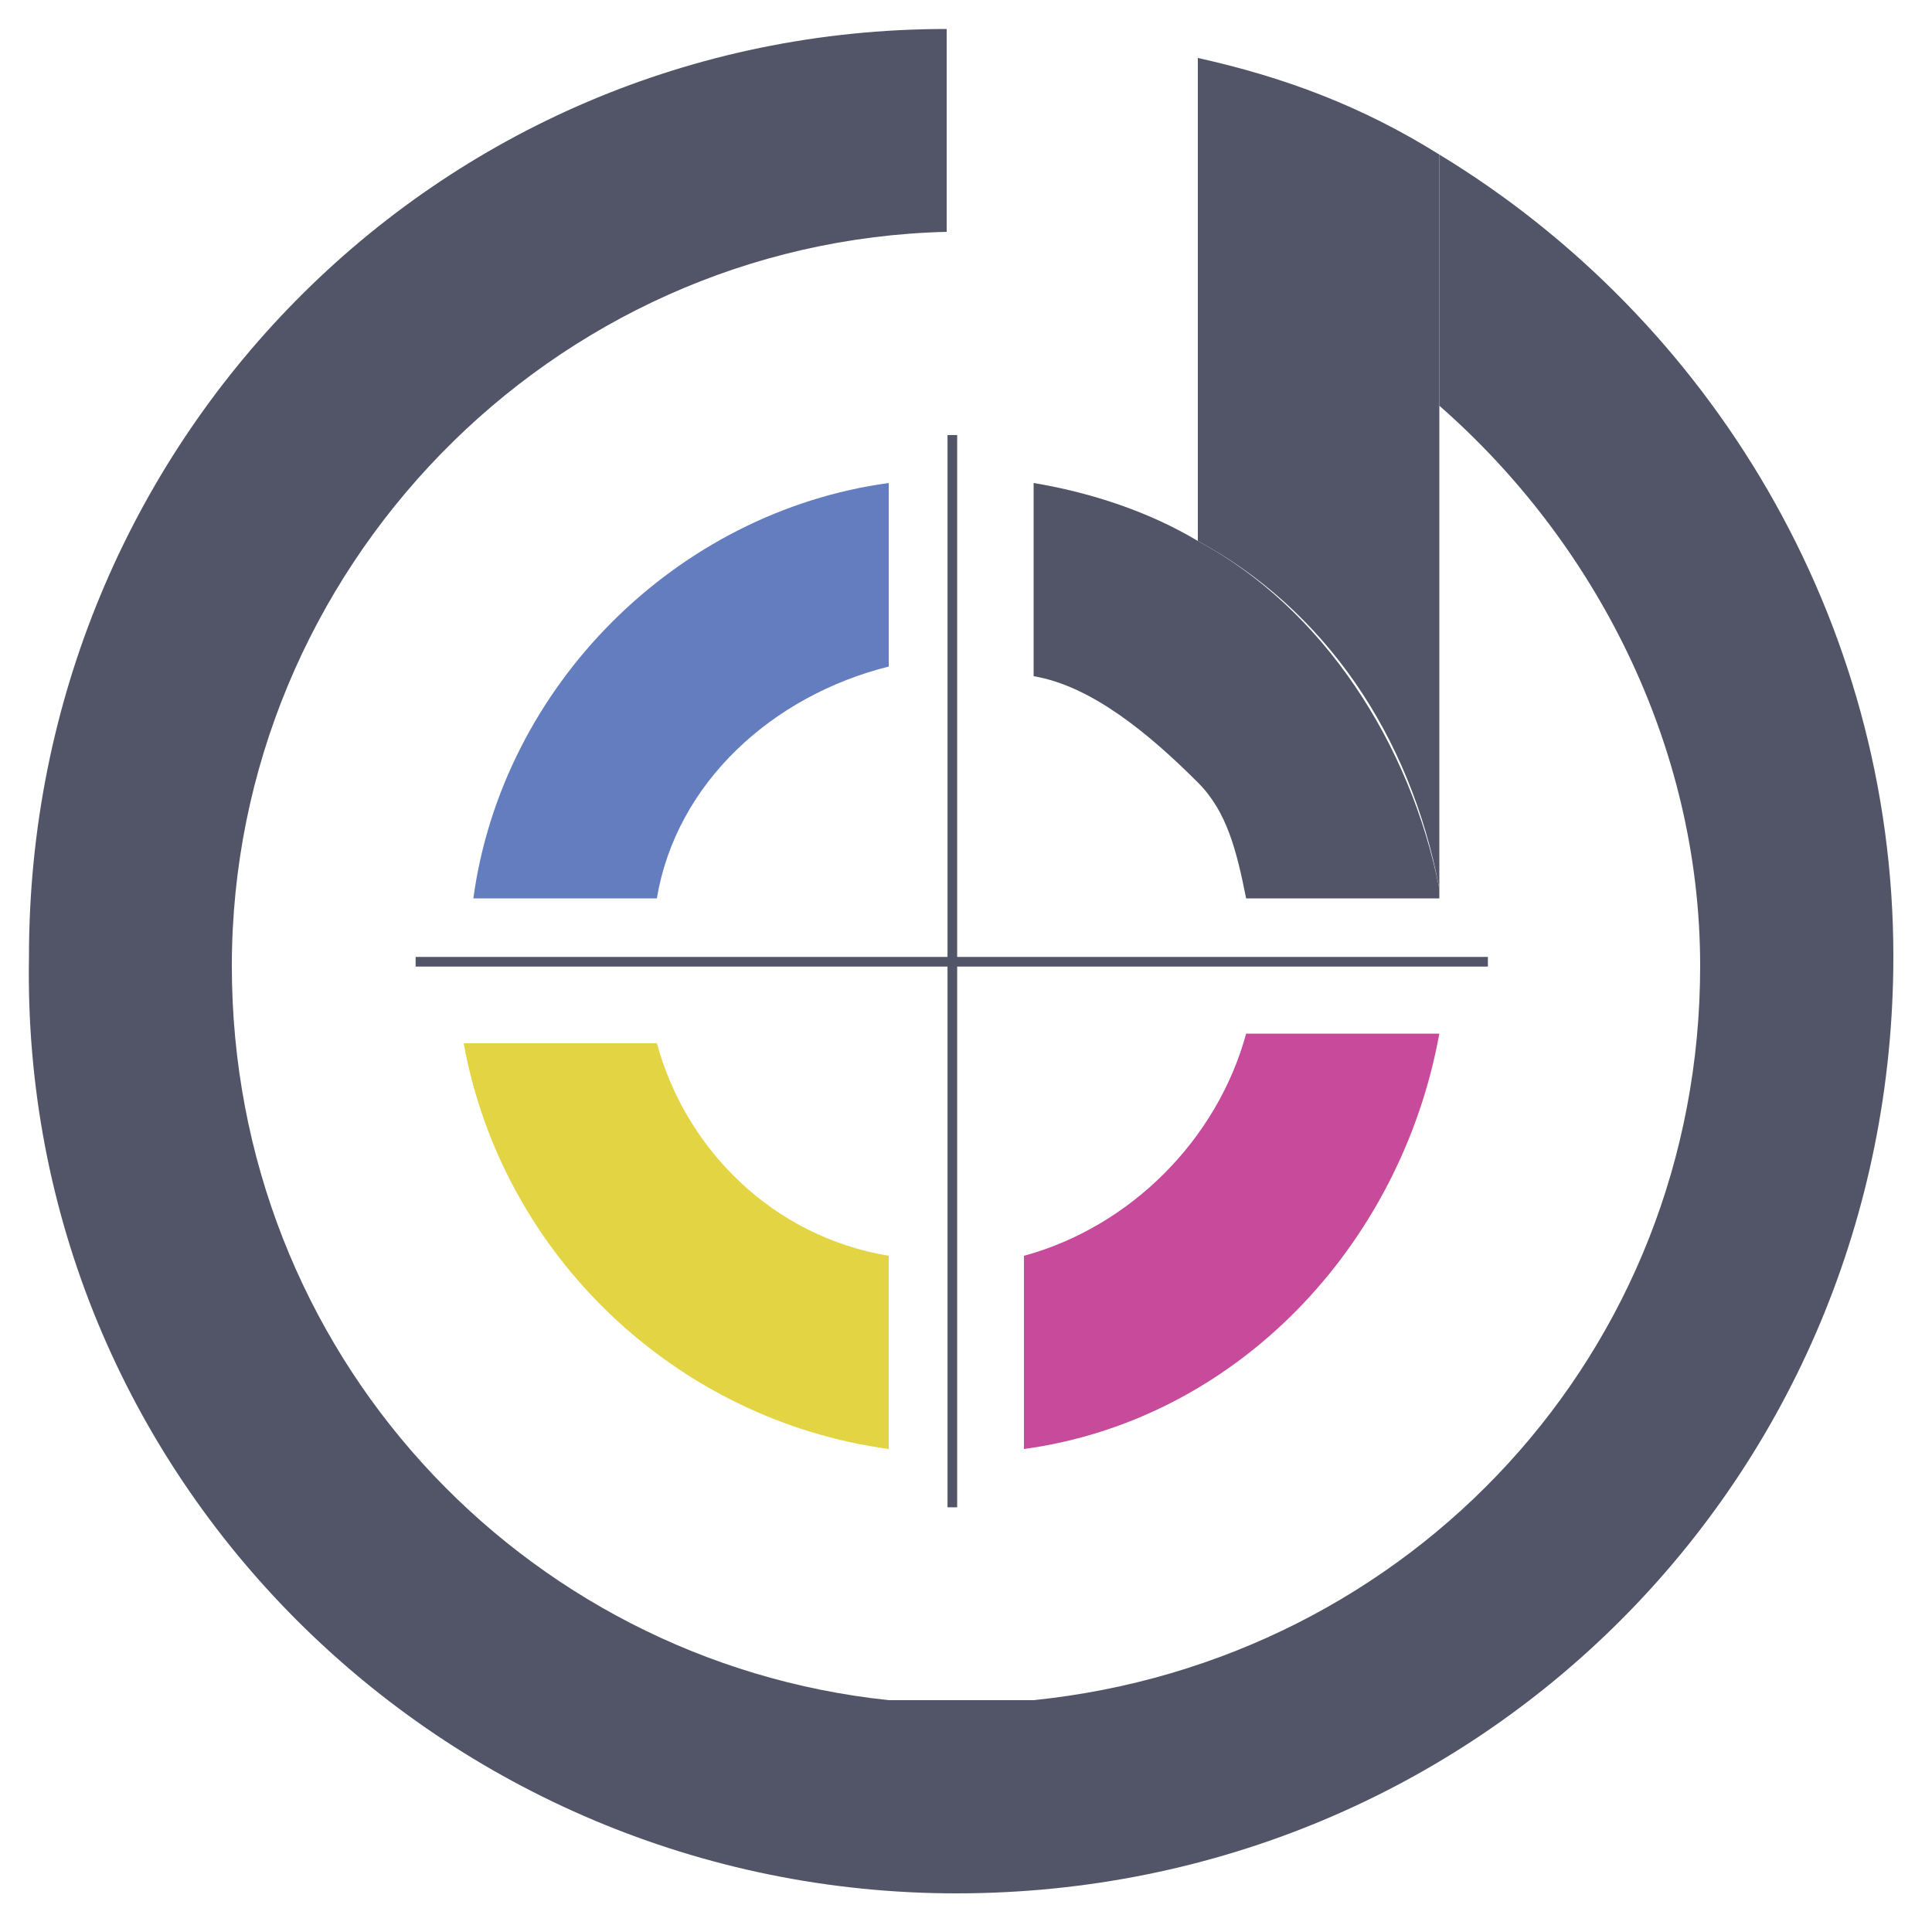
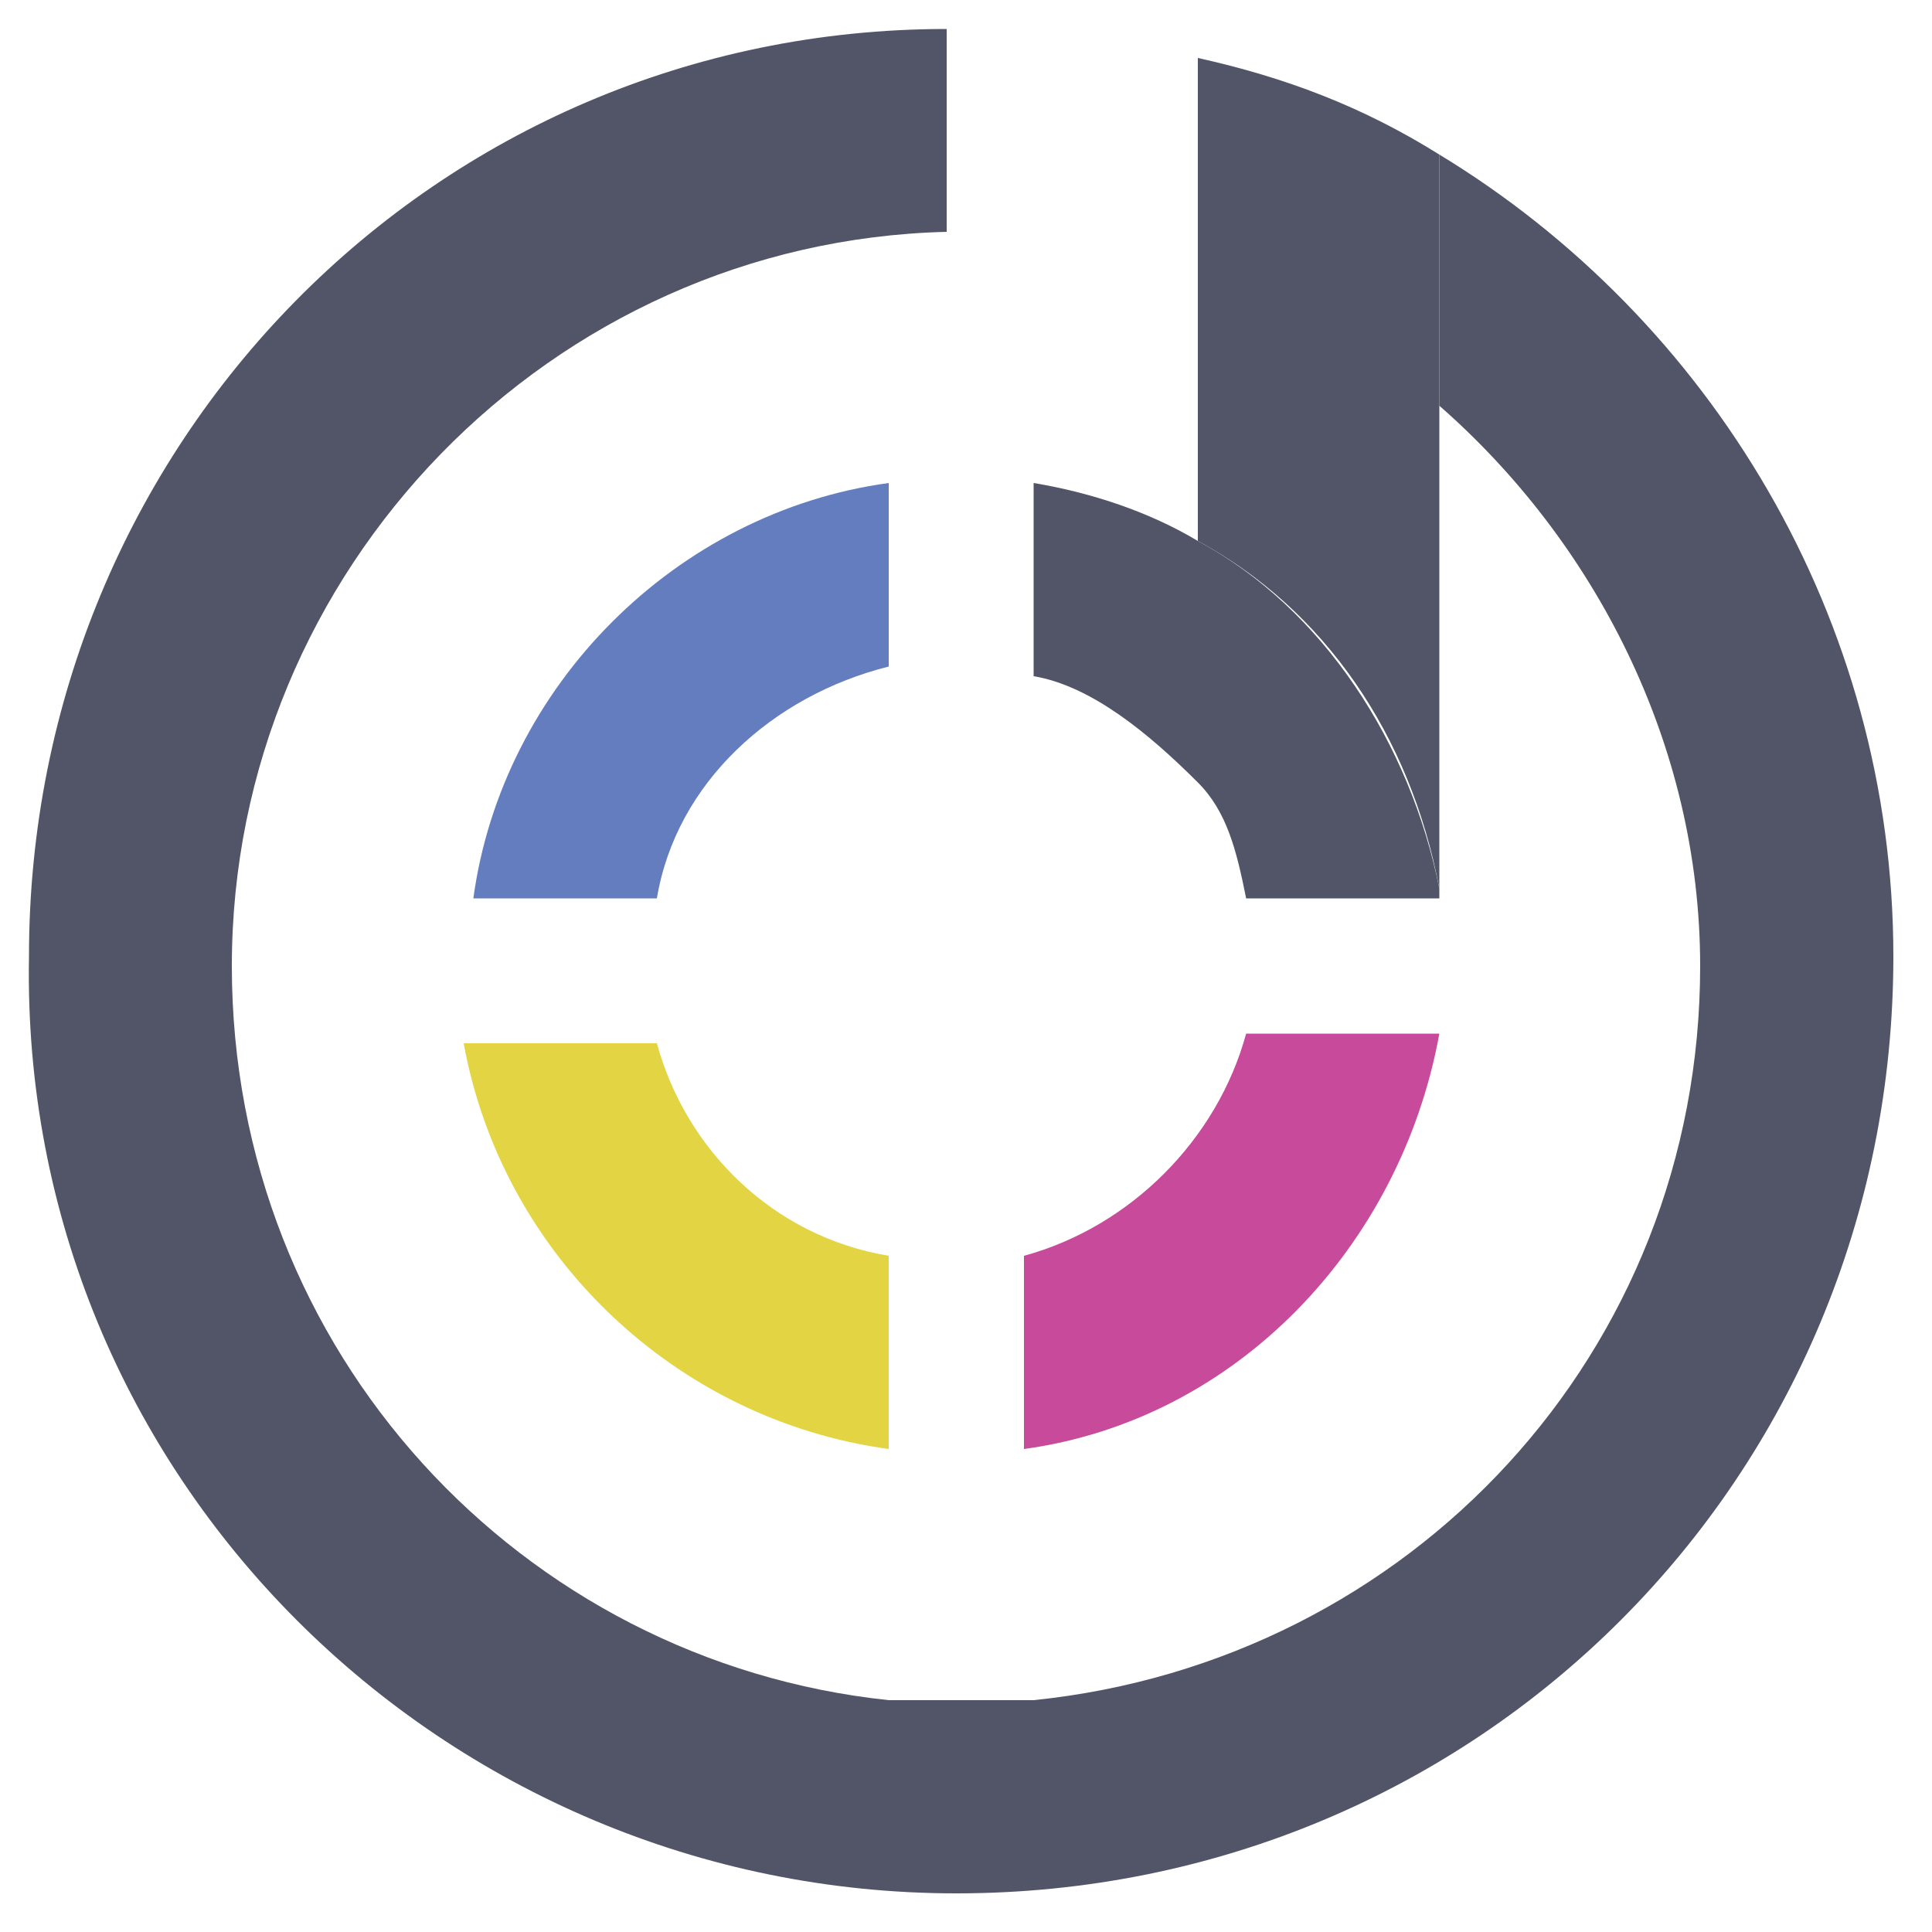
<svg xmlns="http://www.w3.org/2000/svg" version="1.1" id="Layer_1" x="0px" y="0px" width="20px" height="20px" viewBox="0 0 20 20" style="enable-background:new 0 0 20 20;" xml:space="preserve">
  <style type="text/css">
	.st0{fill:#C74A9B;}
	.st1{fill:#010101;}
	.st2{fill:#E3D443;}
	.st3{fill:#647DBE;}
	.st4{fill:#515567;}
</style>
  <path class="st0" d="M10.6,13l0,2c2.2-0.3,3.9-2.1,4.3-4.3h-2C12.6,11.8,11.7,12.7,10.6,13z" />
  <path class="st1" d="M14.9,9.3c0,0,0-0.1,0-0.1L14.9,9.3L14.9,9.3z" />
  <path class="st2" d="M6.8,10.8h-2C5.2,13,7,14.7,9.2,15v-2C8,12.8,7.1,11.9,6.8,10.8z" />
  <path class="st3" d="M9.2,6.9l0-1.9c-2.2,0.3-4,2.1-4.3,4.3l1.9,0C7,8.1,8,7.2,9.2,6.9z" />
  <path class="st4" d="M14.9,9.2l0-5l0-2.6c-0.8-0.5-1.6-0.8-2.5-1l0,2.2l0,2.8C13.7,6.3,14.6,7.6,14.9,9.2z" />
  <path class="st4" d="M12.4,8.1c0.3,0.3,0.4,0.7,0.5,1.2l2,0V9.2c-0.3-1.5-1.2-2.9-2.5-3.6c-0.5-0.3-1.1-0.5-1.7-0.6l0,2  C11.3,7.1,11.9,7.6,12.4,8.1z" />
  <path class="st4" d="M9.9,19.6c5.4,0,9.7-4.3,9.7-9.7c0-3.5-1.9-6.6-4.7-8.3l0,2.6c1.6,1.4,2.7,3.5,2.7,5.8c0,4-3,7.2-6.9,7.6  c-0.2,0-0.5,0-0.7,0c-0.3,0-0.5,0-0.8,0c-3.8-0.4-6.8-3.6-6.8-7.6c0-4.1,3.3-7.5,7.4-7.6l0-2.1C4.5,0.3,0.3,4.6,0.3,9.9  C0.2,15.3,4.6,19.6,9.9,19.6z" />
-   <rect x="9.9" y="4.4" transform="matrix(-1 -3.267878e-07 3.267878e-07 -1 19.8086 20.0035)" class="st4" width="0.1" height="11.1" />
-   <rect x="9.9" y="4.4" transform="matrix(3.267741e-07 -1 1 3.267741e-07 -9.740747e-02 19.906)" class="st4" width="0.1" height="11.1" />
</svg>
